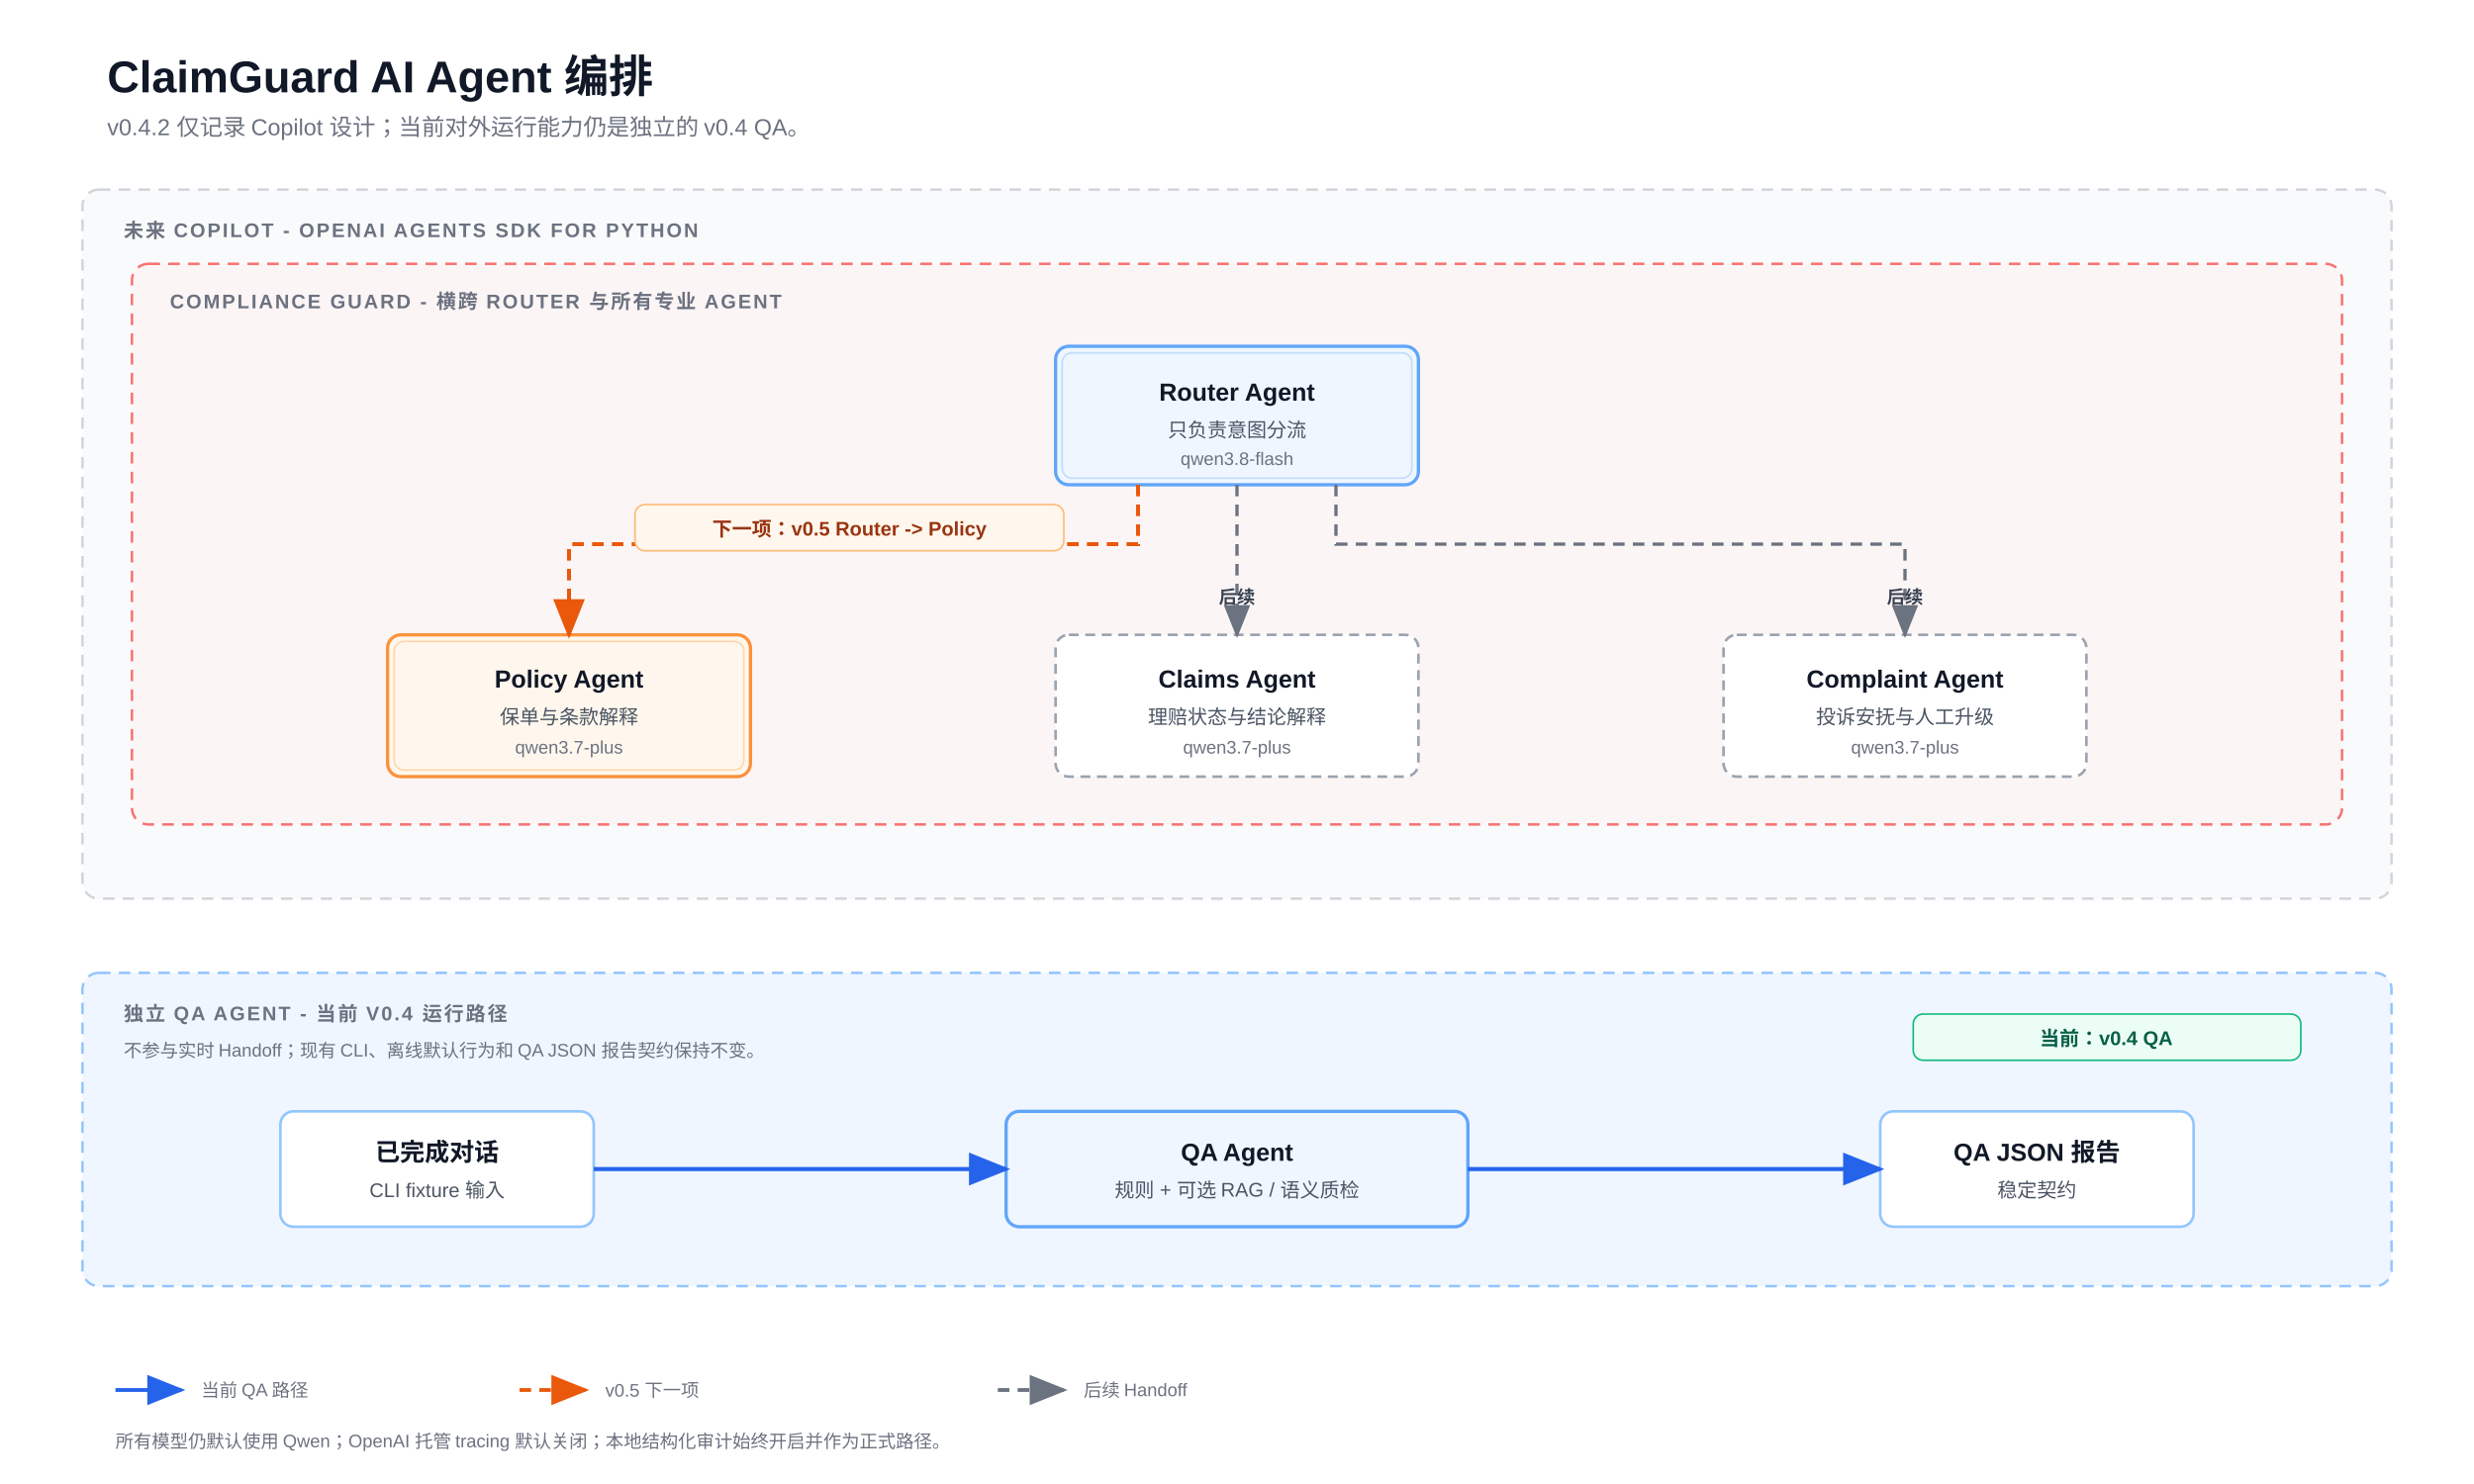
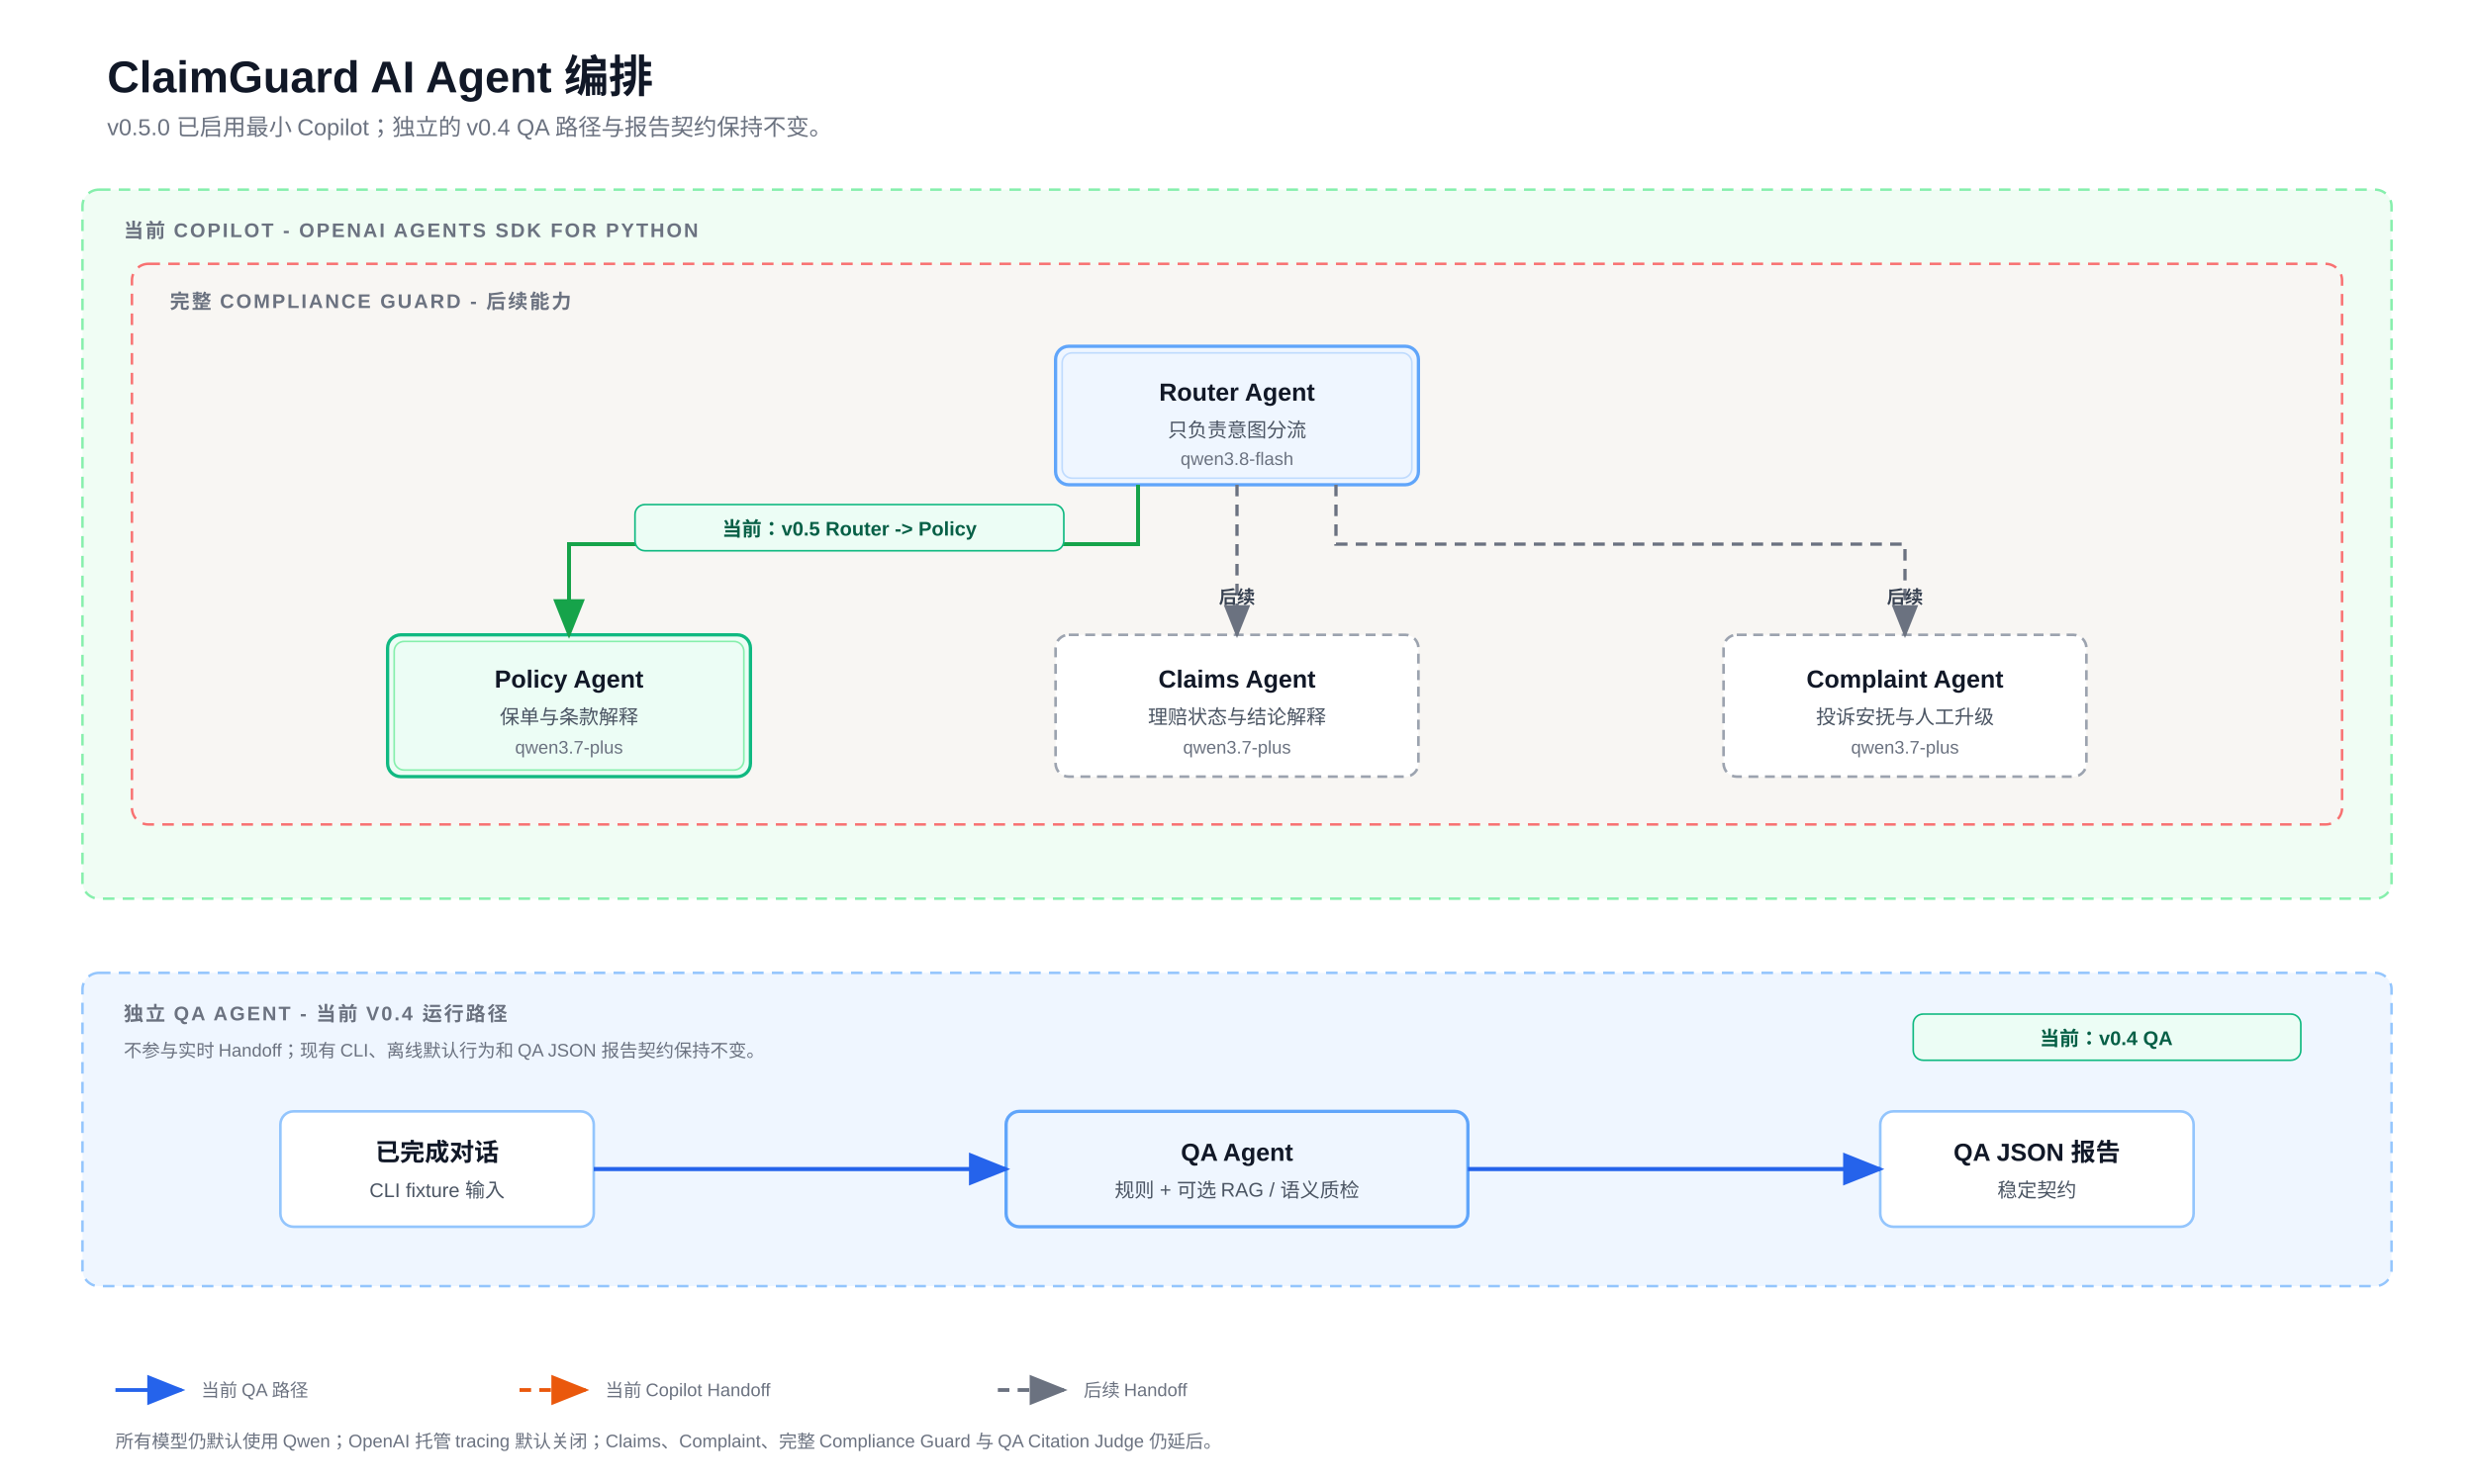
<svg xmlns="http://www.w3.org/2000/svg" viewBox="0 0 1500 900" width="1500" height="900" role="img" aria-labelledby="title desc">
  <style>
    text { font-family: 'Hiragino Sans GB', 'PingFang SC', 'Microsoft YaHei', Arial, sans-serif; }
    .title { fill: #111827; font-size: 27px; font-weight: 700; }
    .subtitle { fill: #6b7280; font-size: 14px; }
    .lane { fill: #6b7280; font-size: 12px; font-weight: 700; letter-spacing: 1.2px; }
    .node-title { fill: #111827; font-size: 15px; font-weight: 700; }
    .node-sub { fill: #4b5563; font-size: 12px; }
    .small { fill: #6b7280; font-size: 11px; }
    .edge-label { fill: #374151; font-size: 11px; font-weight: 600; }
    .current { fill: #065f46; font-size: 12px; font-weight: 700; }
    .next { fill: #9a3412; font-size: 12px; font-weight: 700; }
  </style>
  <defs>
    <marker id="blue" markerWidth="10" markerHeight="8" refX="9" refY="4" orient="auto">
      <path d="M0,0 L10,4 L0,8 Z" fill="#2563eb" />
    </marker>
+     <marker id="green" markerWidth="10" markerHeight="8" refX="9" refY="4" orient="auto">
+       <path d="M0,0 L10,4 L0,8 Z" fill="#16a34a" />
+     </marker>
    <marker id="orange" markerWidth="10" markerHeight="8" refX="9" refY="4" orient="auto">
      <path d="M0,0 L10,4 L0,8 Z" fill="#ea580c" />
    </marker>
    <marker id="gray" markerWidth="10" markerHeight="8" refX="9" refY="4" orient="auto">
      <path d="M0,0 L10,4 L0,8 Z" fill="#6b7280" />
    </marker>
  </defs>
  <rect width="1500" height="900" fill="#ffffff" />
  <text x="65" y="56" class="title">ClaimGuard AI Agent 编排</text>
-   <text x="65" y="82" class="subtitle">v0.4.2 仅记录 Copilot 设计；当前对外运行能力仍是独立的 v0.4 QA。</text>
+   <text x="65" y="82" class="subtitle">v0.5.0 已启用最小 Copilot；独立的 v0.4 QA 路径与报告契约保持不变。</text>
  <g data-graph-role="container">
-     <rect x="50" y="115" width="1400" height="430" rx="10" fill="#f9fafb" stroke="#d1d5db" stroke-width="1.5" stroke-dasharray="7 5" />
-     <text x="75" y="144" class="lane">未来 COPILOT - OPENAI AGENTS SDK FOR PYTHON</text>
+     <rect x="50" y="115" width="1400" height="430" rx="10" fill="#f0fdf4" stroke="#86efac" stroke-width="1.5" stroke-dasharray="7 5" />
+     <text x="75" y="144" class="lane">当前 COPILOT - OPENAI AGENTS SDK FOR PYTHON</text>
  </g>
  <g data-graph-role="container">
    <rect x="80" y="160" width="1340" height="340" rx="10" fill="#fef2f2" fill-opacity="0.6" stroke="#f87171" stroke-width="1.5" stroke-dasharray="7 5" />
-     <text x="103" y="187" class="lane">COMPLIANCE GUARD - 横跨 ROUTER 与所有专业 AGENT</text>
+     <text x="103" y="187" class="lane">完整 COMPLIANCE GUARD - 后续能力</text>
  </g>
  <g data-graph-role="node">
    <rect x="640" y="210" width="220" height="84" rx="8" fill="#eff6ff" stroke="#60a5fa" stroke-width="2" />
    <rect x="644" y="214" width="212" height="76" rx="6" fill="none" stroke="#bfdbfe" stroke-width="1" />
    <text x="750" y="243" text-anchor="middle" class="node-title">Router Agent</text>
    <text x="750" y="265" text-anchor="middle" class="node-sub">只负责意图分流</text>
    <text x="750" y="282" text-anchor="middle" class="small">qwen3.8-flash</text>
-     <rect x="235" y="385" width="220" height="86" rx="8" fill="#fff7ed" stroke="#fb923c" stroke-width="2" />
-     <rect x="239" y="389" width="212" height="78" rx="6" fill="none" stroke="#fed7aa" stroke-width="1" />
+     <rect x="235" y="385" width="220" height="86" rx="8" fill="#ecfdf5" stroke="#10b981" stroke-width="2" />
+     <rect x="239" y="389" width="212" height="78" rx="6" fill="none" stroke="#86efac" stroke-width="1" />
    <text x="345" y="417" text-anchor="middle" class="node-title">Policy Agent</text>
    <text x="345" y="439" text-anchor="middle" class="node-sub">保单与条款解释</text>
    <text x="345" y="457" text-anchor="middle" class="small">qwen3.7-plus</text>
    <rect x="640" y="385" width="220" height="86" rx="8" fill="#ffffff" stroke="#9ca3af" stroke-width="1.6" stroke-dasharray="6 4" />
    <text x="750" y="417" text-anchor="middle" class="node-title">Claims Agent</text>
    <text x="750" y="439" text-anchor="middle" class="node-sub">理赔状态与结论解释</text>
    <text x="750" y="457" text-anchor="middle" class="small">qwen3.7-plus</text>
    <rect x="1045" y="385" width="220" height="86" rx="8" fill="#ffffff" stroke="#9ca3af" stroke-width="1.6" stroke-dasharray="6 4" />
    <text x="1155" y="417" text-anchor="middle" class="node-title">Complaint Agent</text>
    <text x="1155" y="439" text-anchor="middle" class="node-sub">投诉安抚与人工升级</text>
    <text x="1155" y="457" text-anchor="middle" class="small">qwen3.7-plus</text>
  </g>
-   <path data-graph-role="edge" d="M690 294 V330 H345 V385" fill="none" stroke="#ea580c" stroke-width="2.4" stroke-dasharray="7 5" marker-end="url(#orange)" />
+   <path data-graph-role="edge" d="M690 294 V330 H345 V385" fill="none" stroke="#16a34a" stroke-width="2.4" marker-end="url(#green)" />
  <path data-graph-role="edge" d="M750 294 V385" fill="none" stroke="#6b7280" stroke-width="2" stroke-dasharray="7 5" marker-end="url(#gray)" />
  <path data-graph-role="edge" d="M810 294 V330 H1155 V385" fill="none" stroke="#6b7280" stroke-width="2" stroke-dasharray="7 5" marker-end="url(#gray)" />
-   <rect x="385" y="306" width="260" height="28" rx="6" fill="#fff7ed" stroke="#fdba74" />
-   <text x="515" y="325" text-anchor="middle" class="next">下一项：v0.5 Router -&gt; Policy</text>
+   <rect x="385" y="306" width="260" height="28" rx="6" fill="#ecfdf5" stroke="#10b981" />
+   <text x="515" y="325" text-anchor="middle" class="current">当前：v0.5 Router -&gt; Policy</text>
  <text x="750" y="366" text-anchor="middle" class="edge-label">后续</text>
  <text x="1155" y="366" text-anchor="middle" class="edge-label">后续</text>
  <g data-graph-role="container">
    <rect x="50" y="590" width="1400" height="190" rx="10" fill="#eff6ff" stroke="#93c5fd" stroke-width="1.5" stroke-dasharray="7 5" />
    <text x="75" y="619" class="lane">独立 QA AGENT - 当前 V0.4 运行路径</text>
    <text x="75" y="641" class="small">不参与实时 Handoff；现有 CLI、离线默认行为和 QA JSON 报告契约保持不变。</text>
  </g>
  <g data-graph-role="node">
    <rect x="170" y="674" width="190" height="70" rx="8" fill="#ffffff" stroke="#93c5fd" stroke-width="1.6" />
    <text x="265" y="704" text-anchor="middle" class="node-title">已完成对话</text>
    <text x="265" y="726" text-anchor="middle" class="node-sub">CLI fixture 输入</text>
    <rect x="610" y="674" width="280" height="70" rx="8" fill="#eff6ff" stroke="#60a5fa" stroke-width="2" />
    <text x="750" y="704" text-anchor="middle" class="node-title">QA Agent</text>
    <text x="750" y="726" text-anchor="middle" class="node-sub">规则 + 可选 RAG / 语义质检</text>
    <rect x="1140" y="674" width="190" height="70" rx="8" fill="#ffffff" stroke="#93c5fd" stroke-width="1.6" />
    <text x="1235" y="704" text-anchor="middle" class="node-title">QA JSON 报告</text>
    <text x="1235" y="726" text-anchor="middle" class="node-sub">稳定契约</text>
  </g>
  <path data-graph-role="edge" d="M360 709 H610" fill="none" stroke="#2563eb" stroke-width="2.5" marker-end="url(#blue)" />
  <path data-graph-role="edge" d="M890 709 H1140" fill="none" stroke="#2563eb" stroke-width="2.5" marker-end="url(#blue)" />
  <rect x="1160" y="615" width="235" height="28" rx="6" fill="#ecfdf5" stroke="#10b981" />
  <text x="1277" y="634" text-anchor="middle" class="current">当前：v0.4 QA</text>
  <g data-graph-role="legend" transform="translate(70,835)">
    <line x1="0" y1="8" x2="40" y2="8" stroke="#2563eb" stroke-width="2.3" marker-end="url(#blue)" />
    <text x="52" y="12" class="small">当前 QA 路径</text>
    <line x1="245" y1="8" x2="285" y2="8" stroke="#ea580c" stroke-width="2.3" stroke-dasharray="7 5" marker-end="url(#orange)" />
-     <text x="297" y="12" class="small">v0.5 下一项</text>
+     <text x="297" y="12" class="small">当前 Copilot Handoff</text>
    <line x1="535" y1="8" x2="575" y2="8" stroke="#6b7280" stroke-width="2.3" stroke-dasharray="7 5" marker-end="url(#gray)" />
    <text x="587" y="12" class="small">后续 Handoff</text>
  </g>
-   <text x="70" y="878" class="small">所有模型仍默认使用 Qwen；OpenAI 托管 tracing 默认关闭；本地结构化审计始终开启并作为正式路径。</text>
+   <text x="70" y="878" class="small">所有模型仍默认使用 Qwen；OpenAI 托管 tracing 默认关闭；Claims、Complaint、完整 Compliance Guard 与 QA Citation Judge 仍延后。</text>
</svg>
